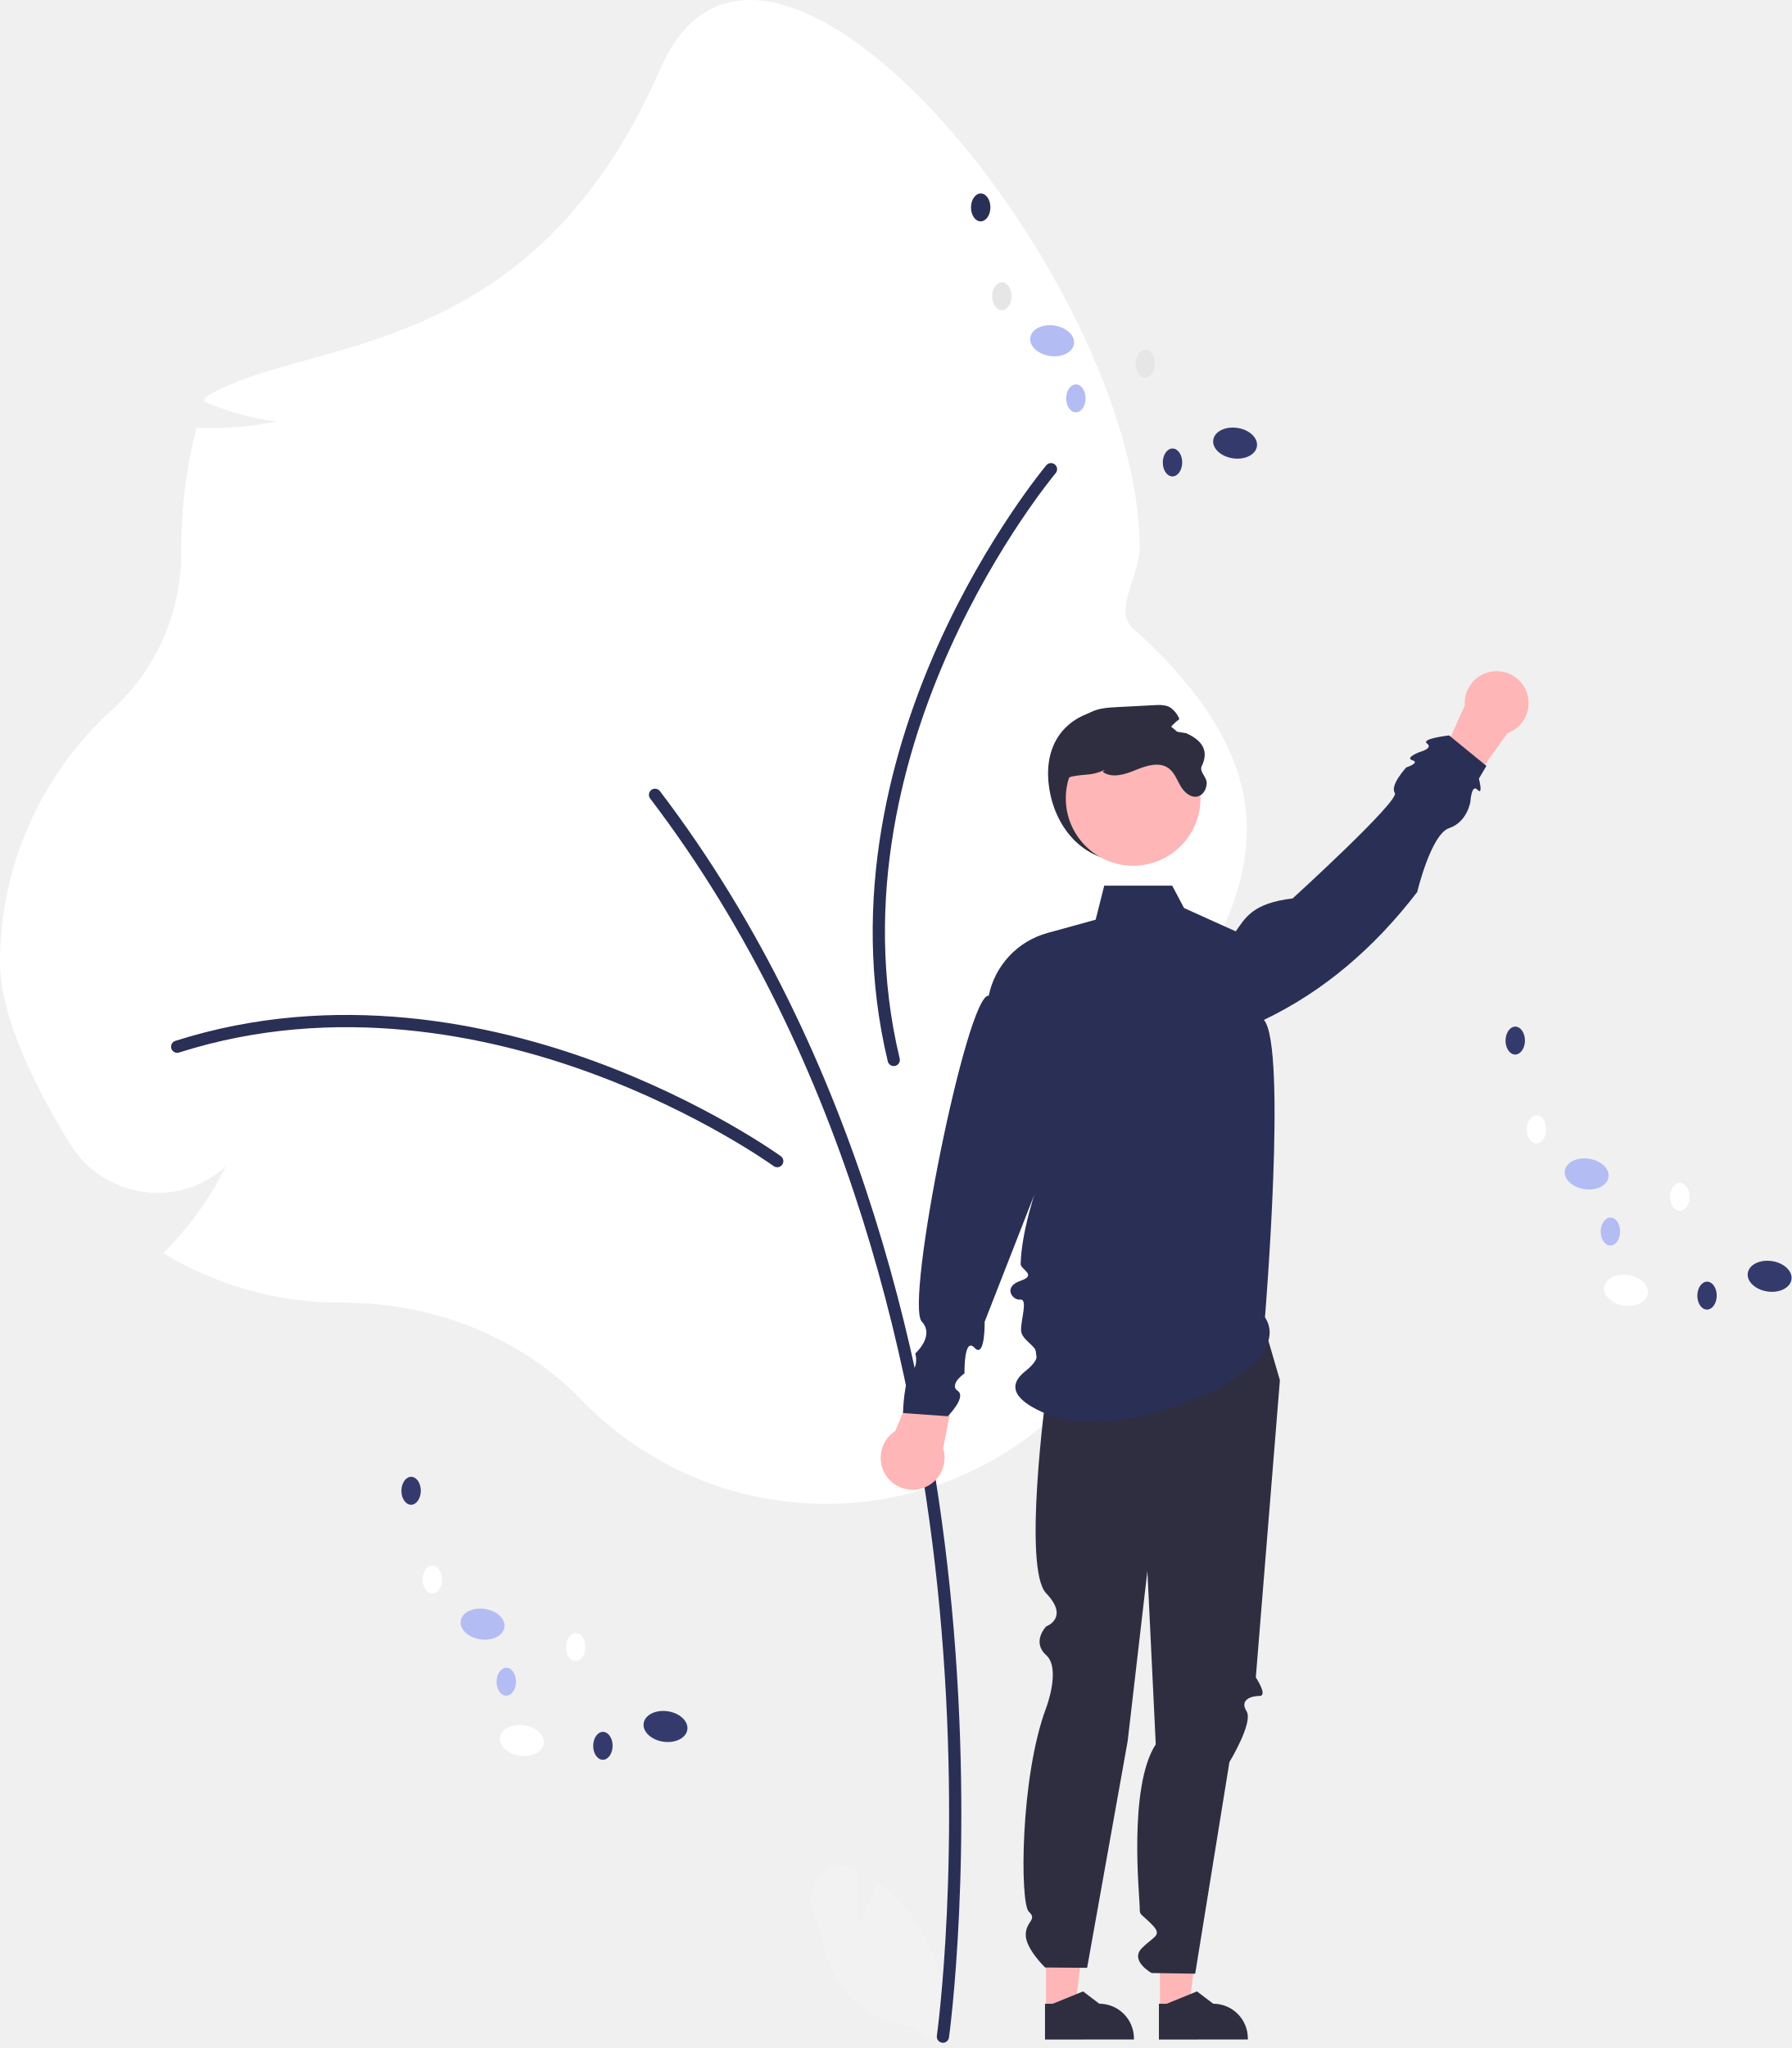
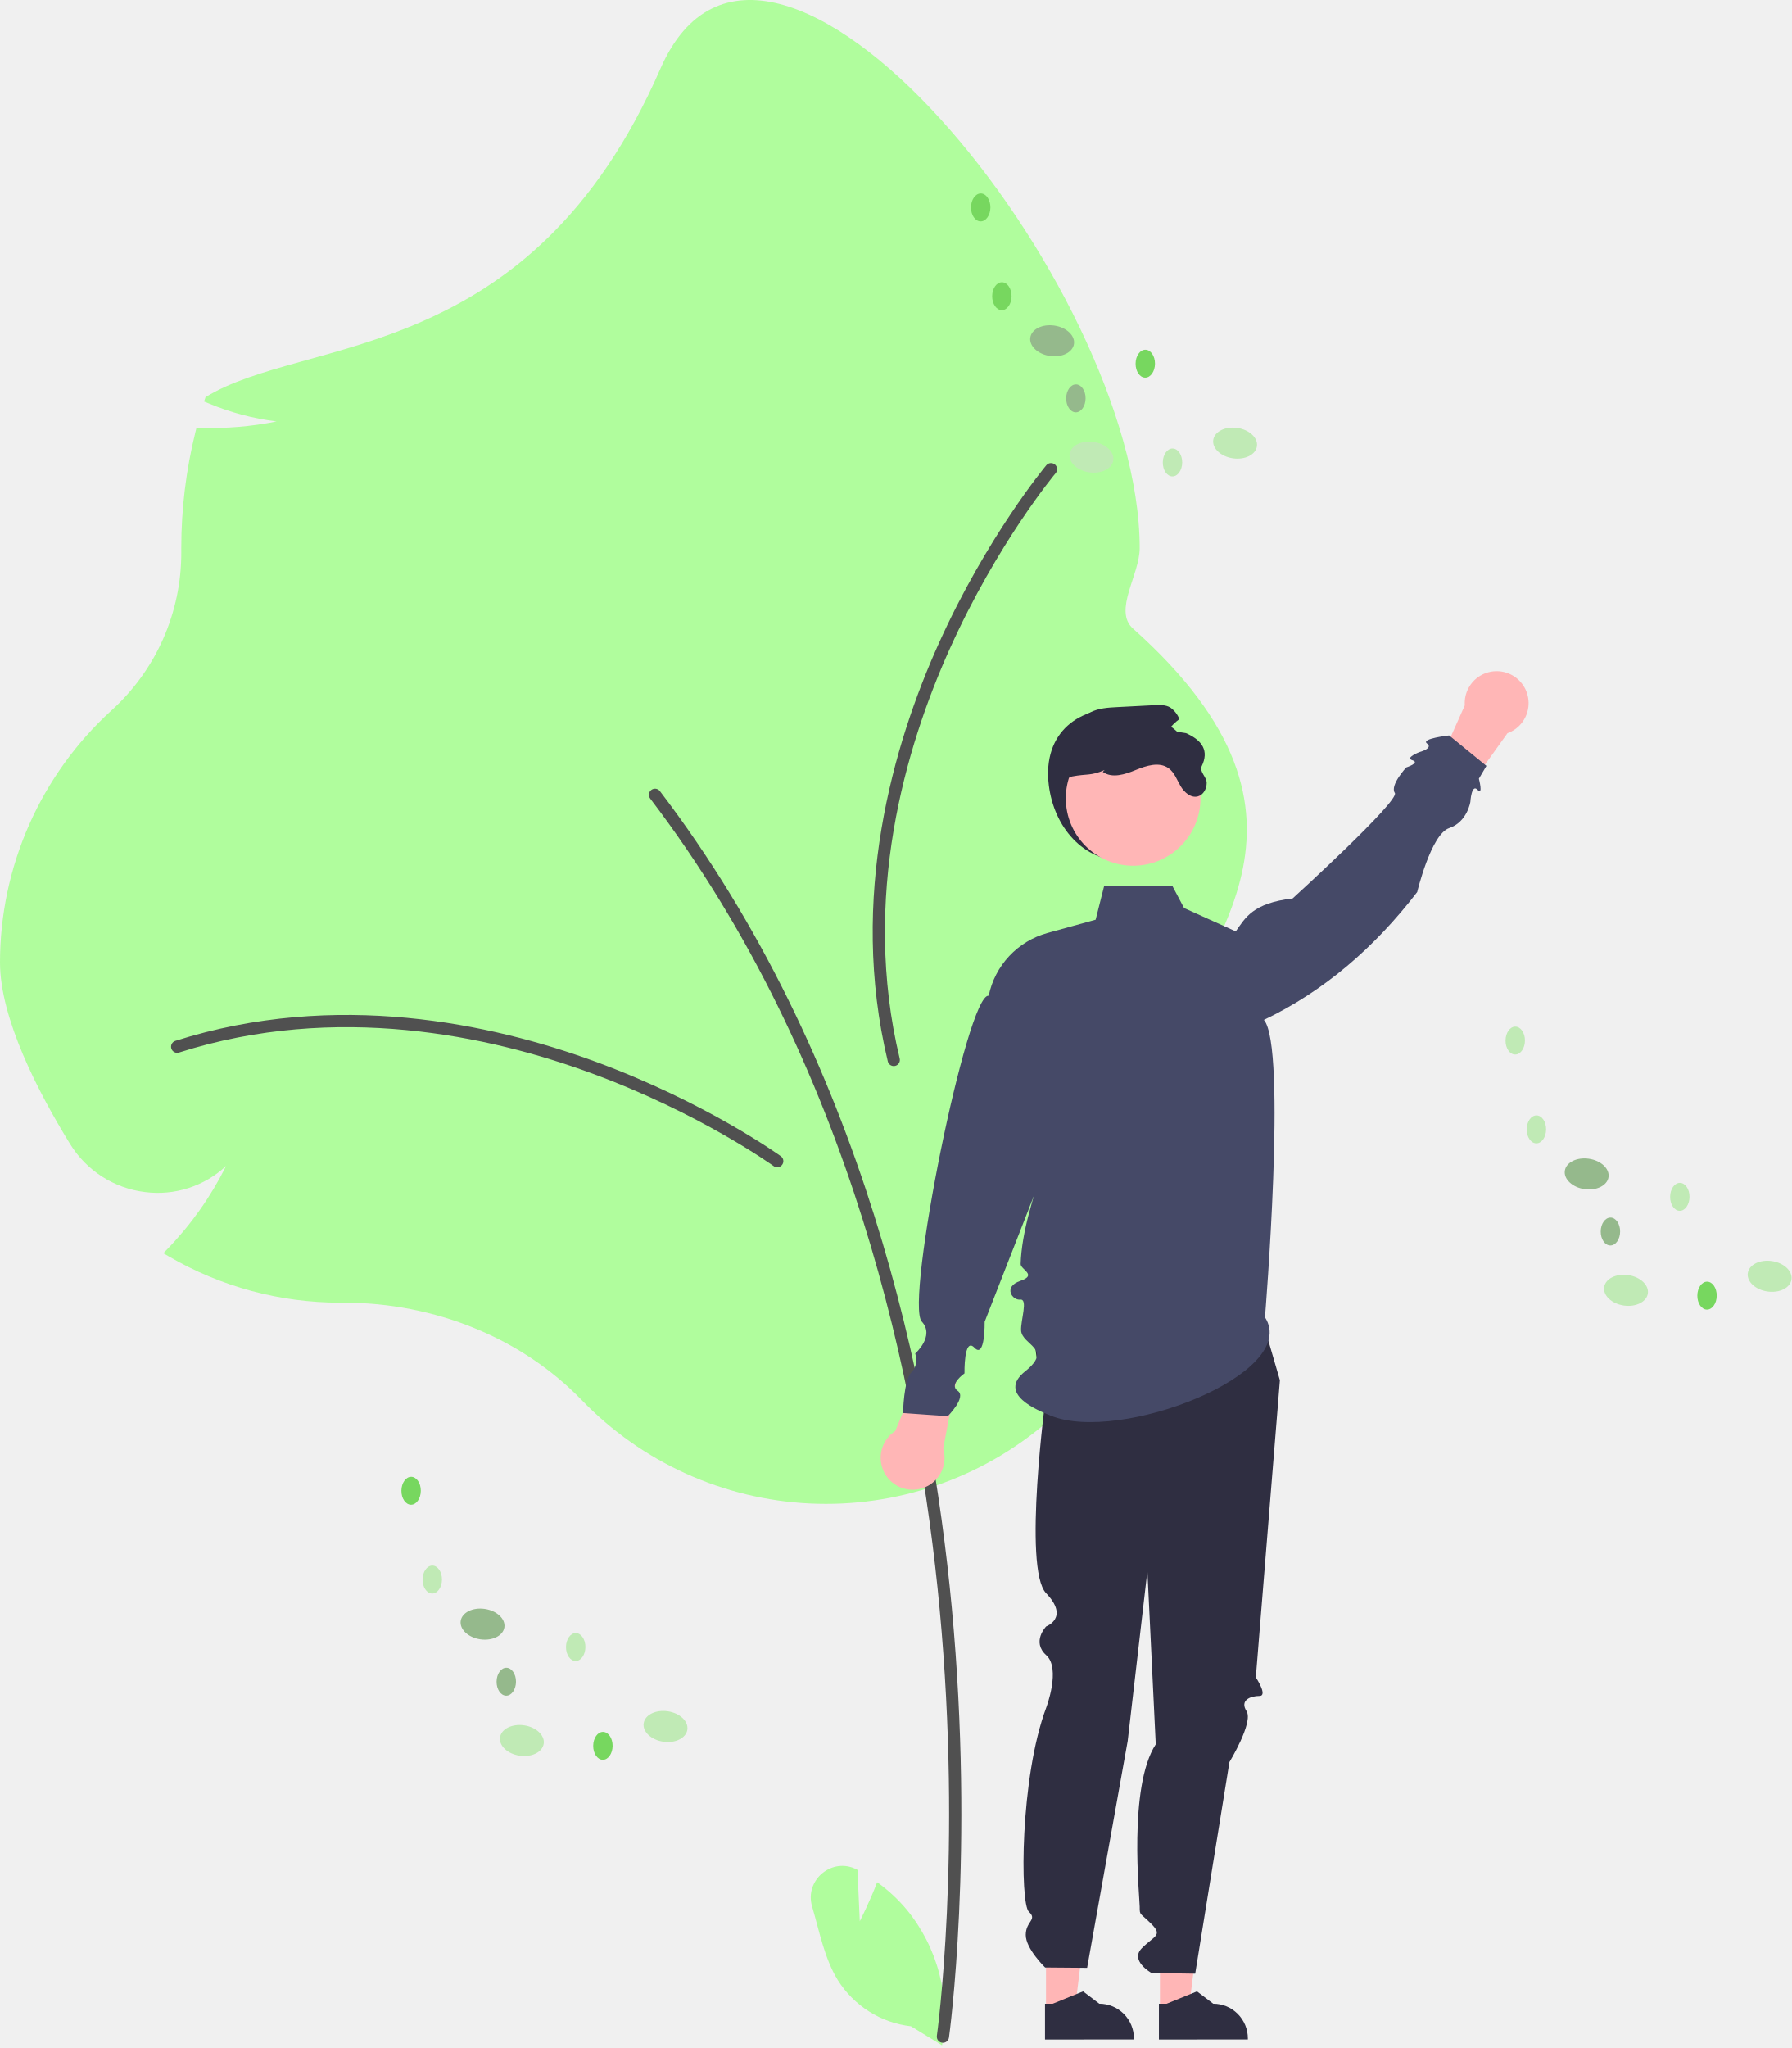
<svg xmlns="http://www.w3.org/2000/svg" width="266" height="304" viewBox="0 0 266 304" fill="none">
  <g clip-path="url(#clip0_75_48)">
-     <path d="M127.651 285.189L127.312 277.562C127.277 277.543 127.242 277.525 127.207 277.506C123.574 275.599 119.411 279.052 120.571 282.989C121.663 286.693 122.396 290.687 124.394 293.929C125.575 295.812 127.164 297.406 129.044 298.591C130.924 299.776 133.046 300.523 135.253 300.776L139.868 303.603C140.502 300.071 140.362 296.443 139.459 292.97C138.556 289.496 136.911 286.26 134.638 283.484C133.348 281.94 131.868 280.564 130.233 279.389C129.128 282.305 127.651 285.189 127.651 285.189Z" fill="#F2F2F2" />
-     <path d="M86.332 207.789C77.447 198.62 64.571 193.362 51.006 193.362L50.482 193.363C41.547 193.366 32.772 190.995 25.053 186.492L24.25 186.023L24.897 185.356C28.399 181.731 31.324 177.588 33.568 173.073C31.974 174.56 30.073 175.678 28 176.348C25.926 177.019 23.731 177.225 21.569 176.952C19.286 176.68 17.095 175.894 15.16 174.653C13.224 173.413 11.594 171.75 10.393 169.789C5.652 162.092 7.62939e-06 151.17 7.62939e-06 142.85C0.007 135.817 1.479 128.863 4.321 122.431C7.163 115.999 11.313 110.23 16.507 105.492C19.795 102.525 22.422 98.899 24.215 94.848C26.009 90.798 26.929 86.415 26.916 81.985L26.913 81.355C26.912 75.522 27.624 69.712 29.034 64.052L29.177 63.481L29.765 63.501C33.554 63.63 37.346 63.312 41.061 62.554C37.576 62.127 34.167 61.219 30.93 59.858L30.298 59.602L30.512 58.954C45.302 49.792 78.685 54.537 98.061 10.178C113.773 -25.791 169.21 42.108 169.21 81.355C169.21 85.359 165.249 90.651 168.214 93.298C200.267 121.911 178.151 140.285 171.178 158.773C169.523 163.16 173.111 167.975 173.111 172.721C173.111 173.526 173.09 174.357 173.05 175.191L172.988 176.474L171.919 175.762C169.805 174.376 167.845 172.768 166.073 170.964C167.911 175.197 168.778 179.788 168.608 184.4C168.439 189.012 167.238 193.527 165.095 197.613C161.736 203.957 158.486 208.499 155.436 211.111C145.665 219.477 133.07 223.793 120.225 223.175C107.38 222.558 95.256 217.054 86.332 207.789Z" fill="white" />
-     <path d="M139.996 303.227C140.214 303.227 140.425 303.148 140.59 303.004C140.755 302.861 140.863 302.663 140.894 302.447C140.932 302.175 144.71 274.912 141.317 238.677C138.184 205.213 128.12 157.014 97.975 117.428C97.903 117.333 97.813 117.253 97.71 117.193C97.607 117.133 97.493 117.094 97.374 117.078C97.256 117.062 97.136 117.069 97.021 117.099C96.905 117.13 96.797 117.183 96.702 117.255C96.607 117.328 96.528 117.418 96.468 117.521C96.407 117.624 96.368 117.738 96.353 117.857C96.337 117.975 96.344 118.095 96.375 118.211C96.406 118.326 96.459 118.434 96.531 118.529C126.416 157.773 136.398 205.619 139.509 238.846C142.883 274.87 139.134 301.921 139.096 302.19C139.078 302.319 139.087 302.451 139.124 302.575C139.161 302.7 139.224 302.816 139.31 302.914C139.395 303.012 139.5 303.091 139.619 303.145C139.737 303.199 139.866 303.227 139.996 303.227Z" fill="#2A2F56" />
-     <path d="M115.396 173.265C115.587 173.265 115.774 173.205 115.93 173.092C116.085 172.979 116.2 172.82 116.26 172.638C116.319 172.455 116.319 172.259 116.26 172.076C116.201 171.894 116.085 171.735 115.93 171.622C115.821 171.542 104.793 163.592 88.306 157.552C73.065 151.969 49.89 146.907 26.031 154.505C25.917 154.541 25.811 154.599 25.72 154.676C25.629 154.753 25.553 154.847 25.499 154.953C25.444 155.059 25.41 155.175 25.4 155.294C25.39 155.413 25.403 155.533 25.439 155.647C25.476 155.76 25.534 155.866 25.611 155.957C25.688 156.048 25.782 156.123 25.888 156.178C25.994 156.233 26.11 156.266 26.229 156.276C26.348 156.286 26.468 156.273 26.581 156.236C49.952 148.794 72.707 153.772 87.682 159.258C103.933 165.212 114.755 173.014 114.863 173.092C115.017 173.205 115.204 173.265 115.396 173.265Z" fill="#2A2F56" />
-     <path d="M156.948 69.714C156.962 69.522 156.915 69.331 156.814 69.168C156.712 69.005 156.562 68.879 156.385 68.806C156.207 68.734 156.011 68.719 155.825 68.765C155.639 68.811 155.472 68.915 155.348 69.062C155.261 69.165 146.541 79.599 139.333 95.617C132.67 110.425 125.956 133.19 131.812 157.548C131.868 157.782 132.015 157.985 132.22 158.11C132.426 158.236 132.673 158.275 132.907 158.219C133.141 158.162 133.343 158.015 133.469 157.81C133.594 157.605 133.633 157.357 133.577 157.123C127.842 133.264 134.442 110.913 140.989 96.363C148.094 80.573 156.651 70.335 156.736 70.233C156.86 70.087 156.934 69.905 156.948 69.714Z" fill="#2A2F56" />
+     <path d="M127.651 285.189L127.312 277.562C127.277 277.543 127.242 277.525 127.207 277.506C123.574 275.599 119.411 279.052 120.571 282.989C121.663 286.693 122.396 290.687 124.394 293.929C125.575 295.812 127.164 297.406 129.044 298.591C130.924 299.776 133.046 300.523 135.253 300.776L139.868 303.603C140.502 300.071 140.362 296.443 139.459 292.97C138.556 289.496 136.911 286.26 134.638 283.484C133.348 281.94 131.868 280.564 130.233 279.389C129.128 282.305 127.651 285.189 127.651 285.189Z" fill="#B0FD9D" />
+     <path d="M86.332 207.789C77.447 198.62 64.571 193.362 51.006 193.362L50.482 193.363C41.547 193.366 32.772 190.995 25.053 186.492L24.25 186.023L24.897 185.356C28.399 181.731 31.324 177.588 33.568 173.073C31.974 174.56 30.073 175.678 28 176.348C25.926 177.019 23.731 177.225 21.569 176.952C19.286 176.68 17.095 175.894 15.16 174.653C13.224 173.413 11.594 171.75 10.393 169.789C5.652 162.092 7.62939e-06 151.17 7.62939e-06 142.85C0.007 135.817 1.479 128.863 4.321 122.431C7.163 115.999 11.313 110.23 16.507 105.492C19.795 102.525 22.422 98.899 24.215 94.848C26.009 90.798 26.929 86.415 26.916 81.985L26.913 81.355C26.912 75.522 27.624 69.712 29.034 64.052L29.177 63.481L29.765 63.501C33.554 63.63 37.346 63.312 41.061 62.554C37.576 62.127 34.167 61.219 30.93 59.858L30.298 59.602L30.512 58.954C45.302 49.792 78.685 54.537 98.061 10.178C113.773 -25.791 169.21 42.108 169.21 81.355C169.21 85.359 165.249 90.651 168.214 93.298C200.267 121.911 178.151 140.285 171.178 158.773C169.523 163.16 173.111 167.975 173.111 172.721C173.111 173.526 173.09 174.357 173.05 175.191L172.988 176.474L171.919 175.762C169.805 174.376 167.845 172.768 166.073 170.964C167.911 175.197 168.778 179.788 168.608 184.4C168.439 189.012 167.238 193.527 165.095 197.613C161.736 203.957 158.486 208.499 155.436 211.111C145.665 219.477 133.07 223.793 120.225 223.175C107.38 222.558 95.256 217.054 86.332 207.789Z" fill="#B0FD9D" />
+     <path d="M139.996 303.227C140.214 303.227 140.425 303.148 140.59 303.004C140.755 302.861 140.863 302.663 140.894 302.447C140.932 302.175 144.71 274.912 141.317 238.677C138.184 205.213 128.12 157.014 97.975 117.428C97.903 117.333 97.813 117.253 97.71 117.193C97.607 117.133 97.493 117.094 97.374 117.078C97.256 117.062 97.136 117.069 97.021 117.099C96.905 117.13 96.797 117.183 96.702 117.255C96.607 117.328 96.528 117.418 96.468 117.521C96.407 117.624 96.368 117.738 96.353 117.857C96.337 117.975 96.344 118.095 96.375 118.211C96.406 118.326 96.459 118.434 96.531 118.529C126.416 157.773 136.398 205.619 139.509 238.846C142.883 274.87 139.134 301.921 139.096 302.19C139.078 302.319 139.087 302.451 139.124 302.575C139.161 302.7 139.224 302.816 139.31 302.914C139.395 303.012 139.5 303.091 139.619 303.145C139.737 303.199 139.866 303.227 139.996 303.227Z" fill="#505050" />
+     <path d="M115.396 173.265C115.587 173.265 115.774 173.205 115.93 173.092C116.085 172.979 116.2 172.82 116.26 172.638C116.319 172.455 116.319 172.259 116.26 172.076C116.201 171.894 116.085 171.735 115.93 171.622C115.821 171.542 104.793 163.592 88.306 157.552C73.065 151.969 49.89 146.907 26.031 154.505C25.917 154.541 25.811 154.599 25.72 154.676C25.629 154.753 25.553 154.847 25.499 154.953C25.444 155.059 25.41 155.175 25.4 155.294C25.39 155.413 25.403 155.533 25.439 155.647C25.476 155.76 25.534 155.866 25.611 155.957C25.688 156.048 25.782 156.123 25.888 156.178C25.994 156.233 26.11 156.266 26.229 156.276C26.348 156.286 26.468 156.273 26.581 156.236C49.952 148.794 72.707 153.772 87.682 159.258C103.933 165.212 114.755 173.014 114.863 173.092C115.017 173.205 115.204 173.265 115.396 173.265Z" fill="#505050" />
+     <path d="M156.948 69.714C156.962 69.522 156.915 69.331 156.814 69.168C156.712 69.005 156.562 68.879 156.385 68.806C156.207 68.734 156.011 68.719 155.825 68.765C155.639 68.811 155.472 68.915 155.348 69.062C155.261 69.165 146.541 79.599 139.333 95.617C132.67 110.425 125.956 133.19 131.812 157.548C131.868 157.782 132.015 157.985 132.22 158.11C132.426 158.236 132.673 158.275 132.907 158.219C133.141 158.162 133.343 158.015 133.469 157.81C133.594 157.605 133.633 157.357 133.577 157.123C127.842 133.264 134.442 110.913 140.989 96.363C148.094 80.573 156.651 70.335 156.736 70.233C156.86 70.087 156.934 69.905 156.948 69.714Z" fill="#505050" />
    <path d="M155.719 116.555C156.485 122.738 160.767 127.837 166.995 127.837C169.985 127.837 172.853 126.648 174.968 124.532C177.083 122.417 178.271 119.547 178.271 116.555C178.271 110.323 173.195 105.848 166.995 105.272C160.415 104.661 154.736 108.615 155.719 116.555Z" fill="#2F2E41" />
    <path d="M172.217 298.258L176.511 298.257L178.554 281.685L172.216 281.686L172.217 298.258Z" fill="#FFB6B6" />
    <path d="M172.066 302.74L185.271 302.739V302.572C185.271 301.208 184.729 299.9 183.765 298.936C182.801 297.971 181.494 297.43 180.131 297.429L177.719 295.599L173.219 297.43L172.066 297.43L172.066 302.74Z" fill="#2F2E41" />
    <path d="M155.304 298.258L159.598 298.257L161.64 281.685L155.303 281.686L155.304 298.258Z" fill="#FFB6B6" />
    <path d="M155.153 302.74L168.357 302.739V302.572C168.357 301.208 167.815 299.9 166.852 298.936C165.888 297.971 164.581 297.43 163.218 297.429L160.805 295.599L156.305 297.43L155.152 297.43L155.153 302.74Z" fill="#2F2E41" />
    <path d="M186.994 194.463L190.029 204.878L186.453 248.986C186.453 248.986 188.295 251.743 186.994 251.743C185.693 251.743 184.024 252.355 185.075 254.002C186.126 255.649 182.534 261.561 182.534 261.561L177.453 292.967L170.978 292.872C170.978 292.872 167.686 291.037 169.534 289.181C171.381 287.326 172.682 287.326 170.947 285.59C169.213 283.855 169.213 284.377 169.213 283.031C169.213 281.685 167.475 265.233 171.596 258.922L170.354 233.192L167.429 258.43L161.406 292.099L155.169 292.048C155.169 292.048 152.288 289.27 152.294 287.213C152.299 285.156 154.074 284.986 152.753 283.769C151.432 282.553 151.432 263.866 155.335 253.479C155.335 253.479 157.543 247.676 155.33 245.687C153.117 243.698 155.327 241.423 155.327 241.423C155.327 241.423 158.832 240.155 155.324 236.502C151.816 232.85 155.305 207.017 155.305 207.017C155.305 207.017 151.47 196.589 155.354 192.489C159.238 188.388 186.994 194.463 186.994 194.463Z" fill="#2F2E41" />
    <path d="M132.925 212.407L138.341 199.309L142.608 201.682L140.031 215.005C140.289 215.849 140.307 216.748 140.082 217.602C139.858 218.455 139.399 219.229 138.759 219.837C138.119 220.444 137.322 220.86 136.458 221.039C135.594 221.218 134.698 221.153 133.869 220.85C133.04 220.547 132.313 220.019 131.768 219.325C131.223 218.631 130.882 217.798 130.784 216.921C130.686 216.044 130.834 215.156 131.212 214.359C131.59 213.561 132.183 212.885 132.925 212.407Z" fill="#FFB6B6" />
    <path d="M223.813 108.838L215.572 120.367L211.952 117.089L217.48 104.697C217.419 103.816 217.606 102.936 218.018 102.156C218.43 101.375 219.052 100.725 219.813 100.279C220.574 99.832 221.444 99.608 222.326 99.629C223.208 99.65 224.067 99.918 224.805 100.401C225.544 100.884 226.133 101.563 226.506 102.363C226.88 103.162 227.023 104.05 226.92 104.927C226.817 105.804 226.472 106.634 225.923 107.325C225.374 108.016 224.643 108.54 223.813 108.838Z" fill="#FFB6B6" />
-     <path d="M187.812 195.531C193.157 203.827 166.287 214.356 155.977 210.129C154.172 209.389 147.962 206.944 152.207 203.555C156.451 200.166 151.715 199.689 151.603 197.482C151.528 196.007 152.669 192.772 151.478 192.91C150.287 193.049 148.894 191.009 151.487 190.131C154.081 189.254 151.515 188.453 151.538 187.62C151.786 178.527 158.758 164.063 158.758 164.063L146.194 196.199C146.194 196.199 146.287 201.758 144.685 200.06C143.083 198.361 143.199 203.859 143.199 203.859C143.199 203.859 140.817 205.523 142.187 206.449C143.557 207.375 140.712 210.222 140.712 210.222L134.074 209.747C134.074 209.747 134.177 204.813 135.311 203.722C136.444 202.63 135.888 200.913 135.888 200.913C135.888 200.913 138.839 198.3 136.86 196.177C134.316 193.448 143.593 147.346 146.794 147.803C147.247 145.599 148.3 143.563 149.837 141.92C151.374 140.277 153.334 139.092 155.503 138.494L162.672 136.519L163.946 131.465H174.041L175.799 134.786L183.475 138.251C184.92 136.21 186.001 134.06 191.921 133.362C191.921 133.362 207.873 118.84 207.094 117.706C206.315 116.572 208.788 113.917 208.788 113.917C208.788 113.917 210.9 113.226 209.708 112.856C208.516 112.487 210.769 111.633 210.769 111.633C210.769 111.633 212.855 111.085 211.871 110.363C210.887 109.641 215.155 109.166 215.155 109.166L220.691 113.686L219.572 115.585C219.572 115.585 220.255 118.17 219.364 117.227C218.474 116.283 218.306 119.022 218.306 119.022C218.306 119.022 217.851 122.021 215.155 122.925C212.458 123.828 210.413 132.414 210.413 132.414C204.053 140.688 196.548 147.142 187.653 151.391C191.12 155.372 187.812 195.531 187.812 195.531Z" fill="#2A2F56" />
+     <path d="M187.812 195.531C193.157 203.827 166.287 214.356 155.977 210.129C154.172 209.389 147.962 206.944 152.207 203.555C156.451 200.166 151.715 199.689 151.603 197.482C151.528 196.007 152.669 192.772 151.478 192.91C150.287 193.049 148.894 191.009 151.487 190.131C154.081 189.254 151.515 188.453 151.538 187.62C151.786 178.527 158.758 164.063 158.758 164.063L146.194 196.199C146.194 196.199 146.287 201.758 144.685 200.06C143.083 198.361 143.199 203.859 143.199 203.859C143.199 203.859 140.817 205.523 142.187 206.449C143.557 207.375 140.712 210.222 140.712 210.222L134.074 209.747C134.074 209.747 134.177 204.813 135.311 203.722C136.444 202.63 135.888 200.913 135.888 200.913C135.888 200.913 138.839 198.3 136.86 196.177C134.316 193.448 143.593 147.346 146.794 147.803C147.247 145.599 148.3 143.563 149.837 141.92C151.374 140.277 153.334 139.092 155.503 138.494L162.672 136.519L163.946 131.465H174.041L175.799 134.786L183.475 138.251C184.92 136.21 186.001 134.06 191.921 133.362C191.921 133.362 207.873 118.84 207.094 117.706C206.315 116.572 208.788 113.917 208.788 113.917C208.788 113.917 210.9 113.226 209.708 112.856C208.516 112.487 210.769 111.633 210.769 111.633C210.769 111.633 212.855 111.085 211.871 110.363C210.887 109.641 215.155 109.166 215.155 109.166L220.691 113.686L219.572 115.585C219.572 115.585 220.255 118.17 219.364 117.227C218.474 116.283 218.306 119.022 218.306 119.022C218.306 119.022 217.851 122.021 215.155 122.925C212.458 123.828 210.413 132.414 210.413 132.414C204.053 140.688 196.548 147.142 187.653 151.391C191.12 155.372 187.812 195.531 187.812 195.531Z" fill="#454967" />
    <path d="M168.241 128.507C173.763 128.507 178.24 124.028 178.24 118.502C178.24 112.977 173.763 108.497 168.241 108.497C162.719 108.497 158.242 112.977 158.242 118.502C158.242 124.028 162.719 128.507 168.241 128.507Z" fill="#FFB6B6" />
    <path d="M157.887 119.592C158.204 121.766 160.056 124.799 159.622 124.799C159.189 124.799 156.105 115.837 159.189 115.253C161.425 114.829 161.925 115.201 164.015 114.294L163.72 114.571C165.104 115.578 167.029 114.958 168.608 114.302C170.191 113.652 172.112 113.031 173.5 114.033C174.372 114.663 174.74 115.756 175.282 116.685C175.825 117.618 176.826 118.499 177.859 118.212C178.687 117.982 179.164 117.054 179.16 116.194C179.155 115.335 178.037 114.518 178.414 113.747C179.53 111.463 178.526 109.905 176.093 108.83C175.209 108.696 174.324 108.559 173.439 108.418C173.903 107.776 174.465 107.21 175.105 106.743C174.834 106.05 174.367 105.451 173.76 105.02C173.053 104.6 172.177 104.63 171.358 104.673C169.527 104.769 167.699 104.864 165.872 104.96C164.518 105.029 163.118 105.112 161.908 105.732C160.399 106.509 159.41 108.023 158.69 109.564C157.076 113.027 157.332 115.813 157.887 119.592Z" fill="#2F2E41" />
-     <path d="M80.727 258.828C80.908 257.581 79.603 256.359 77.812 256.098C76.021 255.838 74.422 256.637 74.241 257.884C74.059 259.13 75.364 260.352 77.155 260.613C78.947 260.874 80.545 260.074 80.727 258.828Z" fill="white" />
-     <path d="M102.051 256.746C102.233 255.499 100.928 254.277 99.137 254.016C97.346 253.755 95.747 254.555 95.565 255.801C95.384 257.048 96.689 258.27 98.48 258.531C100.271 258.792 101.87 257.992 102.051 256.746Z" fill="#343B6C" />
-     <path d="M74.887 241.554C75.069 240.307 73.764 239.085 71.972 238.824C70.181 238.563 68.582 239.363 68.401 240.609C68.22 241.856 69.525 243.078 71.316 243.339C73.107 243.599 74.706 242.8 74.887 241.554Z" fill="#B4BCF4" />
-     <path d="M65.621 234.478C65.63 233.333 64.992 232.4 64.196 232.394C63.4 232.388 62.748 233.311 62.74 234.456C62.731 235.6 63.369 236.533 64.165 236.539C64.96 236.545 65.612 235.622 65.621 234.478Z" fill="white" />
-     <path d="M62.479 221.298C62.487 220.154 61.849 219.221 61.054 219.215C60.258 219.209 59.606 220.132 59.597 221.277C59.589 222.421 60.227 223.354 61.022 223.36C61.818 223.366 62.47 222.443 62.479 221.298Z" fill="#343B6C" />
-     <path d="M86.915 244.493C86.923 243.349 86.285 242.416 85.49 242.41C84.694 242.404 84.042 243.327 84.033 244.471C84.025 245.616 84.662 246.549 85.458 246.555C86.254 246.561 86.906 245.638 86.915 244.493Z" fill="white" />
-     <path d="M76.61 249.641C76.618 248.497 75.98 247.564 75.184 247.558C74.389 247.552 73.737 248.475 73.728 249.62C73.719 250.764 74.357 251.697 75.153 251.703C75.949 251.709 76.601 250.786 76.61 249.641Z" fill="#B4BCF4" />
-     <path d="M90.955 259.157C90.963 258.012 90.325 257.079 89.529 257.073C88.734 257.067 88.082 257.99 88.073 259.135C88.064 260.279 88.703 261.212 89.498 261.218C90.294 261.224 90.946 260.301 90.955 259.157Z" fill="#343B6C" />
-     <path d="M244.658 192.001C244.84 190.755 243.535 189.533 241.744 189.272C239.953 189.011 238.354 189.81 238.172 191.057C237.991 192.304 239.296 193.526 241.087 193.787C242.878 194.047 244.477 193.248 244.658 192.001Z" fill="white" />
-     <path d="M265.983 189.919C266.165 188.673 264.859 187.451 263.068 187.19C261.277 186.929 259.678 187.728 259.497 188.975C259.316 190.222 260.621 191.444 262.412 191.705C264.203 191.965 265.802 191.166 265.983 189.919Z" fill="#343B6C" />
-     <path d="M238.819 174.727C239 173.48 237.695 172.258 235.904 171.998C234.113 171.737 232.514 172.536 232.333 173.783C232.151 175.03 233.456 176.252 235.247 176.512C237.038 176.773 238.637 175.974 238.819 174.727Z" fill="#B4BCF4" />
-     <path d="M229.553 167.651C229.562 166.507 228.923 165.574 228.128 165.568C227.332 165.562 226.68 166.485 226.671 167.629C226.663 168.774 227.301 169.707 228.096 169.713C228.892 169.719 229.544 168.796 229.553 167.651Z" fill="white" />
-     <path d="M226.411 154.472C226.419 153.327 225.781 152.395 224.985 152.389C224.19 152.383 223.538 153.306 223.529 154.45C223.52 155.595 224.158 156.527 224.954 156.533C225.75 156.539 226.402 155.616 226.411 154.472Z" fill="#343B6C" />
-     <path d="M250.846 177.667C250.855 176.522 250.217 175.589 249.421 175.583C248.626 175.577 247.974 176.5 247.965 177.645C247.956 178.789 248.594 179.722 249.39 179.728C250.186 179.734 250.838 178.811 250.846 177.667Z" fill="white" />
-     <path d="M240.541 182.815C240.55 181.67 239.912 180.738 239.116 180.732C238.321 180.726 237.668 181.649 237.66 182.793C237.651 183.938 238.289 184.87 239.085 184.876C239.881 184.882 240.533 183.959 240.541 182.815Z" fill="#B4BCF4" />
-     <path d="M254.886 192.33C254.895 191.186 254.257 190.253 253.461 190.247C252.666 190.241 252.013 191.164 252.005 192.308C251.996 193.453 252.634 194.386 253.43 194.392C254.226 194.398 254.878 193.475 254.886 192.33Z" fill="#343B6C" />
-     <path d="M165.295 68.329C165.476 67.082 164.171 65.86 162.38 65.6C160.589 65.339 158.99 66.138 158.809 67.385C158.627 68.632 159.932 69.854 161.723 70.114C163.514 70.375 165.113 69.576 165.295 68.329Z" fill="white" />
-     <path d="M186.619 66.247C186.801 65 185.496 63.778 183.705 63.517C181.914 63.257 180.315 64.056 180.133 65.303C179.952 66.549 181.257 67.772 183.048 68.032C184.839 68.293 186.438 67.494 186.619 66.247Z" fill="#343B6C" />
-     <path d="M159.455 51.055C159.637 49.808 158.332 48.586 156.54 48.325C154.749 48.065 153.15 48.864 152.969 50.111C152.788 51.357 154.093 52.579 155.884 52.84C157.675 53.101 159.274 52.301 159.455 51.055Z" fill="#B4BCF4" />
-     <path d="M150.189 43.979C150.198 42.834 149.56 41.902 148.764 41.896C147.968 41.89 147.316 42.813 147.308 43.957C147.299 45.102 147.937 46.034 148.733 46.041C149.528 46.047 150.18 45.123 150.189 43.979Z" fill="#E6E6E6" />
-     <path d="M147.047 30.8C147.055 29.655 146.417 28.722 145.622 28.716C144.826 28.71 144.174 29.633 144.165 30.778C144.157 31.922 144.795 32.855 145.59 32.861C146.386 32.867 147.038 31.944 147.047 30.8Z" fill="#2A2F56" />
-     <path d="M171.483 53.994C171.491 52.85 170.853 51.917 170.058 51.911C169.262 51.905 168.61 52.828 168.601 53.973C168.592 55.117 169.23 56.05 170.026 56.056C170.822 56.062 171.474 55.139 171.483 53.994Z" fill="#E6E6E6" />
-     <path d="M161.178 59.143C161.186 57.998 160.548 57.066 159.752 57.059C158.957 57.053 158.305 57.976 158.296 59.121C158.287 60.265 158.925 61.198 159.721 61.204C160.517 61.21 161.169 60.287 161.178 59.143Z" fill="#B4BCF4" />
-     <path d="M175.523 68.658C175.531 67.513 174.893 66.581 174.097 66.575C173.302 66.569 172.65 67.492 172.641 68.636C172.632 69.781 173.27 70.713 174.066 70.719C174.862 70.725 175.514 69.802 175.523 68.658Z" fill="#343B6C" />
+     <path d="M80.727 258.828C80.908 257.581 79.603 256.359 77.812 256.098C76.021 255.838 74.422 256.637 74.241 257.884C74.059 259.13 75.364 260.352 77.155 260.613C78.947 260.874 80.545 260.074 80.727 258.828Z" fill="#C0EAB5" />
+     <path d="M102.051 256.746C102.233 255.499 100.928 254.277 99.137 254.016C97.346 253.755 95.747 254.555 95.565 255.801C95.384 257.048 96.689 258.27 98.48 258.531C100.271 258.792 101.87 257.992 102.051 256.746Z" fill="#C0EAB5" />
+     <path d="M74.887 241.554C75.069 240.307 73.764 239.085 71.972 238.824C70.181 238.563 68.582 239.363 68.401 240.609C68.22 241.856 69.525 243.078 71.316 243.339C73.107 243.599 74.706 242.8 74.887 241.554Z" fill="#95B98C" />
+     <path d="M65.621 234.478C65.63 233.333 64.992 232.4 64.196 232.394C63.4 232.388 62.748 233.311 62.74 234.456C62.731 235.6 63.369 236.533 64.165 236.539C64.96 236.545 65.612 235.622 65.621 234.478Z" fill="#C0EAB5" />
+     <path d="M62.479 221.298C62.487 220.154 61.849 219.221 61.054 219.215C60.258 219.209 59.606 220.132 59.597 221.277C59.589 222.421 60.227 223.354 61.022 223.36C61.818 223.366 62.47 222.443 62.479 221.298Z" fill="#77D75F" />
+     <path d="M86.915 244.493C86.923 243.349 86.285 242.416 85.49 242.41C84.694 242.404 84.042 243.327 84.033 244.471C84.025 245.616 84.662 246.549 85.458 246.555C86.254 246.561 86.906 245.638 86.915 244.493Z" fill="#C0EAB5" />
+     <path d="M76.61 249.641C76.618 248.497 75.98 247.564 75.184 247.558C74.389 247.552 73.737 248.475 73.728 249.62C73.719 250.764 74.357 251.697 75.153 251.703C75.949 251.709 76.601 250.786 76.61 249.641Z" fill="#95B98C" />
+     <path d="M90.955 259.157C90.963 258.012 90.325 257.079 89.529 257.073C88.734 257.067 88.082 257.99 88.073 259.135C88.064 260.279 88.703 261.212 89.498 261.218C90.294 261.224 90.946 260.301 90.955 259.157Z" fill="#77D75F" />
+     <path d="M244.658 192.001C244.84 190.755 243.535 189.533 241.744 189.272C239.953 189.011 238.354 189.81 238.172 191.057C237.991 192.304 239.296 193.526 241.087 193.787C242.878 194.047 244.477 193.248 244.658 192.001Z" fill="#C0EAB5" />
+     <path d="M265.983 189.919C266.165 188.673 264.859 187.451 263.068 187.19C261.277 186.929 259.678 187.728 259.497 188.975C259.316 190.222 260.621 191.444 262.412 191.705C264.203 191.965 265.802 191.166 265.983 189.919Z" fill="#C0EAB5" />
+     <path d="M238.819 174.727C239 173.48 237.695 172.258 235.904 171.998C234.113 171.737 232.514 172.536 232.333 173.783C232.151 175.03 233.456 176.252 235.247 176.512C237.038 176.773 238.637 175.974 238.819 174.727Z" fill="#95B98C" />
+     <path d="M229.553 167.651C229.562 166.507 228.923 165.574 228.128 165.568C227.332 165.562 226.68 166.485 226.671 167.629C226.663 168.774 227.301 169.707 228.096 169.713C228.892 169.719 229.544 168.796 229.553 167.651Z" fill="#C0EAB5" />
+     <path d="M226.411 154.472C226.419 153.327 225.781 152.395 224.985 152.389C224.19 152.383 223.538 153.306 223.529 154.45C223.52 155.595 224.158 156.527 224.954 156.533C225.75 156.539 226.402 155.616 226.411 154.472Z" fill="#C0EAB5" />
+     <path d="M250.846 177.667C250.855 176.522 250.217 175.589 249.421 175.583C248.626 175.577 247.974 176.5 247.965 177.645C247.956 178.789 248.594 179.722 249.39 179.728C250.186 179.734 250.838 178.811 250.846 177.667Z" fill="#C0EAB5" />
+     <path d="M240.541 182.815C240.55 181.67 239.912 180.738 239.116 180.732C238.321 180.726 237.668 181.649 237.66 182.793C237.651 183.938 238.289 184.87 239.085 184.876C239.881 184.882 240.533 183.959 240.541 182.815Z" fill="#95B98C" />
+     <path d="M254.886 192.33C254.895 191.186 254.257 190.253 253.461 190.247C252.666 190.241 252.013 191.164 252.005 192.308C251.996 193.453 252.634 194.386 253.43 194.392C254.226 194.398 254.878 193.475 254.886 192.33Z" fill="#77D75F" />
+     <path d="M165.295 68.329C165.476 67.082 164.171 65.86 162.38 65.6C160.589 65.339 158.99 66.138 158.809 67.385C158.627 68.632 159.932 69.854 161.723 70.114C163.514 70.375 165.113 69.576 165.295 68.329Z" fill="#C0EAB5" />
+     <path d="M186.619 66.247C186.801 65 185.496 63.778 183.705 63.517C181.914 63.257 180.315 64.056 180.133 65.303C179.952 66.549 181.257 67.772 183.048 68.032C184.839 68.293 186.438 67.494 186.619 66.247Z" fill="#C0EAB5" />
+     <path d="M159.455 51.055C159.637 49.808 158.332 48.586 156.54 48.325C154.749 48.065 153.15 48.864 152.969 50.111C152.788 51.357 154.093 52.579 155.884 52.84C157.675 53.101 159.274 52.301 159.455 51.055Z" fill="#95B98C" />
+     <path d="M150.189 43.979C150.198 42.834 149.56 41.902 148.764 41.896C147.968 41.89 147.316 42.813 147.308 43.957C147.299 45.102 147.937 46.034 148.733 46.041C149.528 46.047 150.18 45.123 150.189 43.979Z" fill="#77D75F" />
+     <path d="M147.047 30.8C147.055 29.655 146.417 28.722 145.622 28.716C144.826 28.71 144.174 29.633 144.165 30.778C144.157 31.922 144.795 32.855 145.59 32.861C146.386 32.867 147.038 31.944 147.047 30.8Z" fill="#77D75F" />
+     <path d="M171.483 53.994C171.491 52.85 170.853 51.917 170.058 51.911C169.262 51.905 168.61 52.828 168.601 53.973C168.592 55.117 169.23 56.05 170.026 56.056C170.822 56.062 171.474 55.139 171.483 53.994Z" fill="#77D75F" />
+     <path d="M161.178 59.143C161.186 57.998 160.548 57.066 159.752 57.059C158.957 57.053 158.305 57.976 158.296 59.121C158.287 60.265 158.925 61.198 159.721 61.204C160.517 61.21 161.169 60.287 161.178 59.143Z" fill="#95B98C" />
+     <path d="M175.523 68.658C175.531 67.513 174.893 66.581 174.097 66.575C173.302 66.569 172.65 67.492 172.641 68.636C172.632 69.781 173.27 70.713 174.066 70.719C174.862 70.725 175.514 69.802 175.523 68.658Z" fill="#C0EAB5" />
  </g>
  <defs>
    <clipPath id="clip0_75_48">
      <rect width="266" height="304" fill="white" />
    </clipPath>
  </defs>
</svg>
